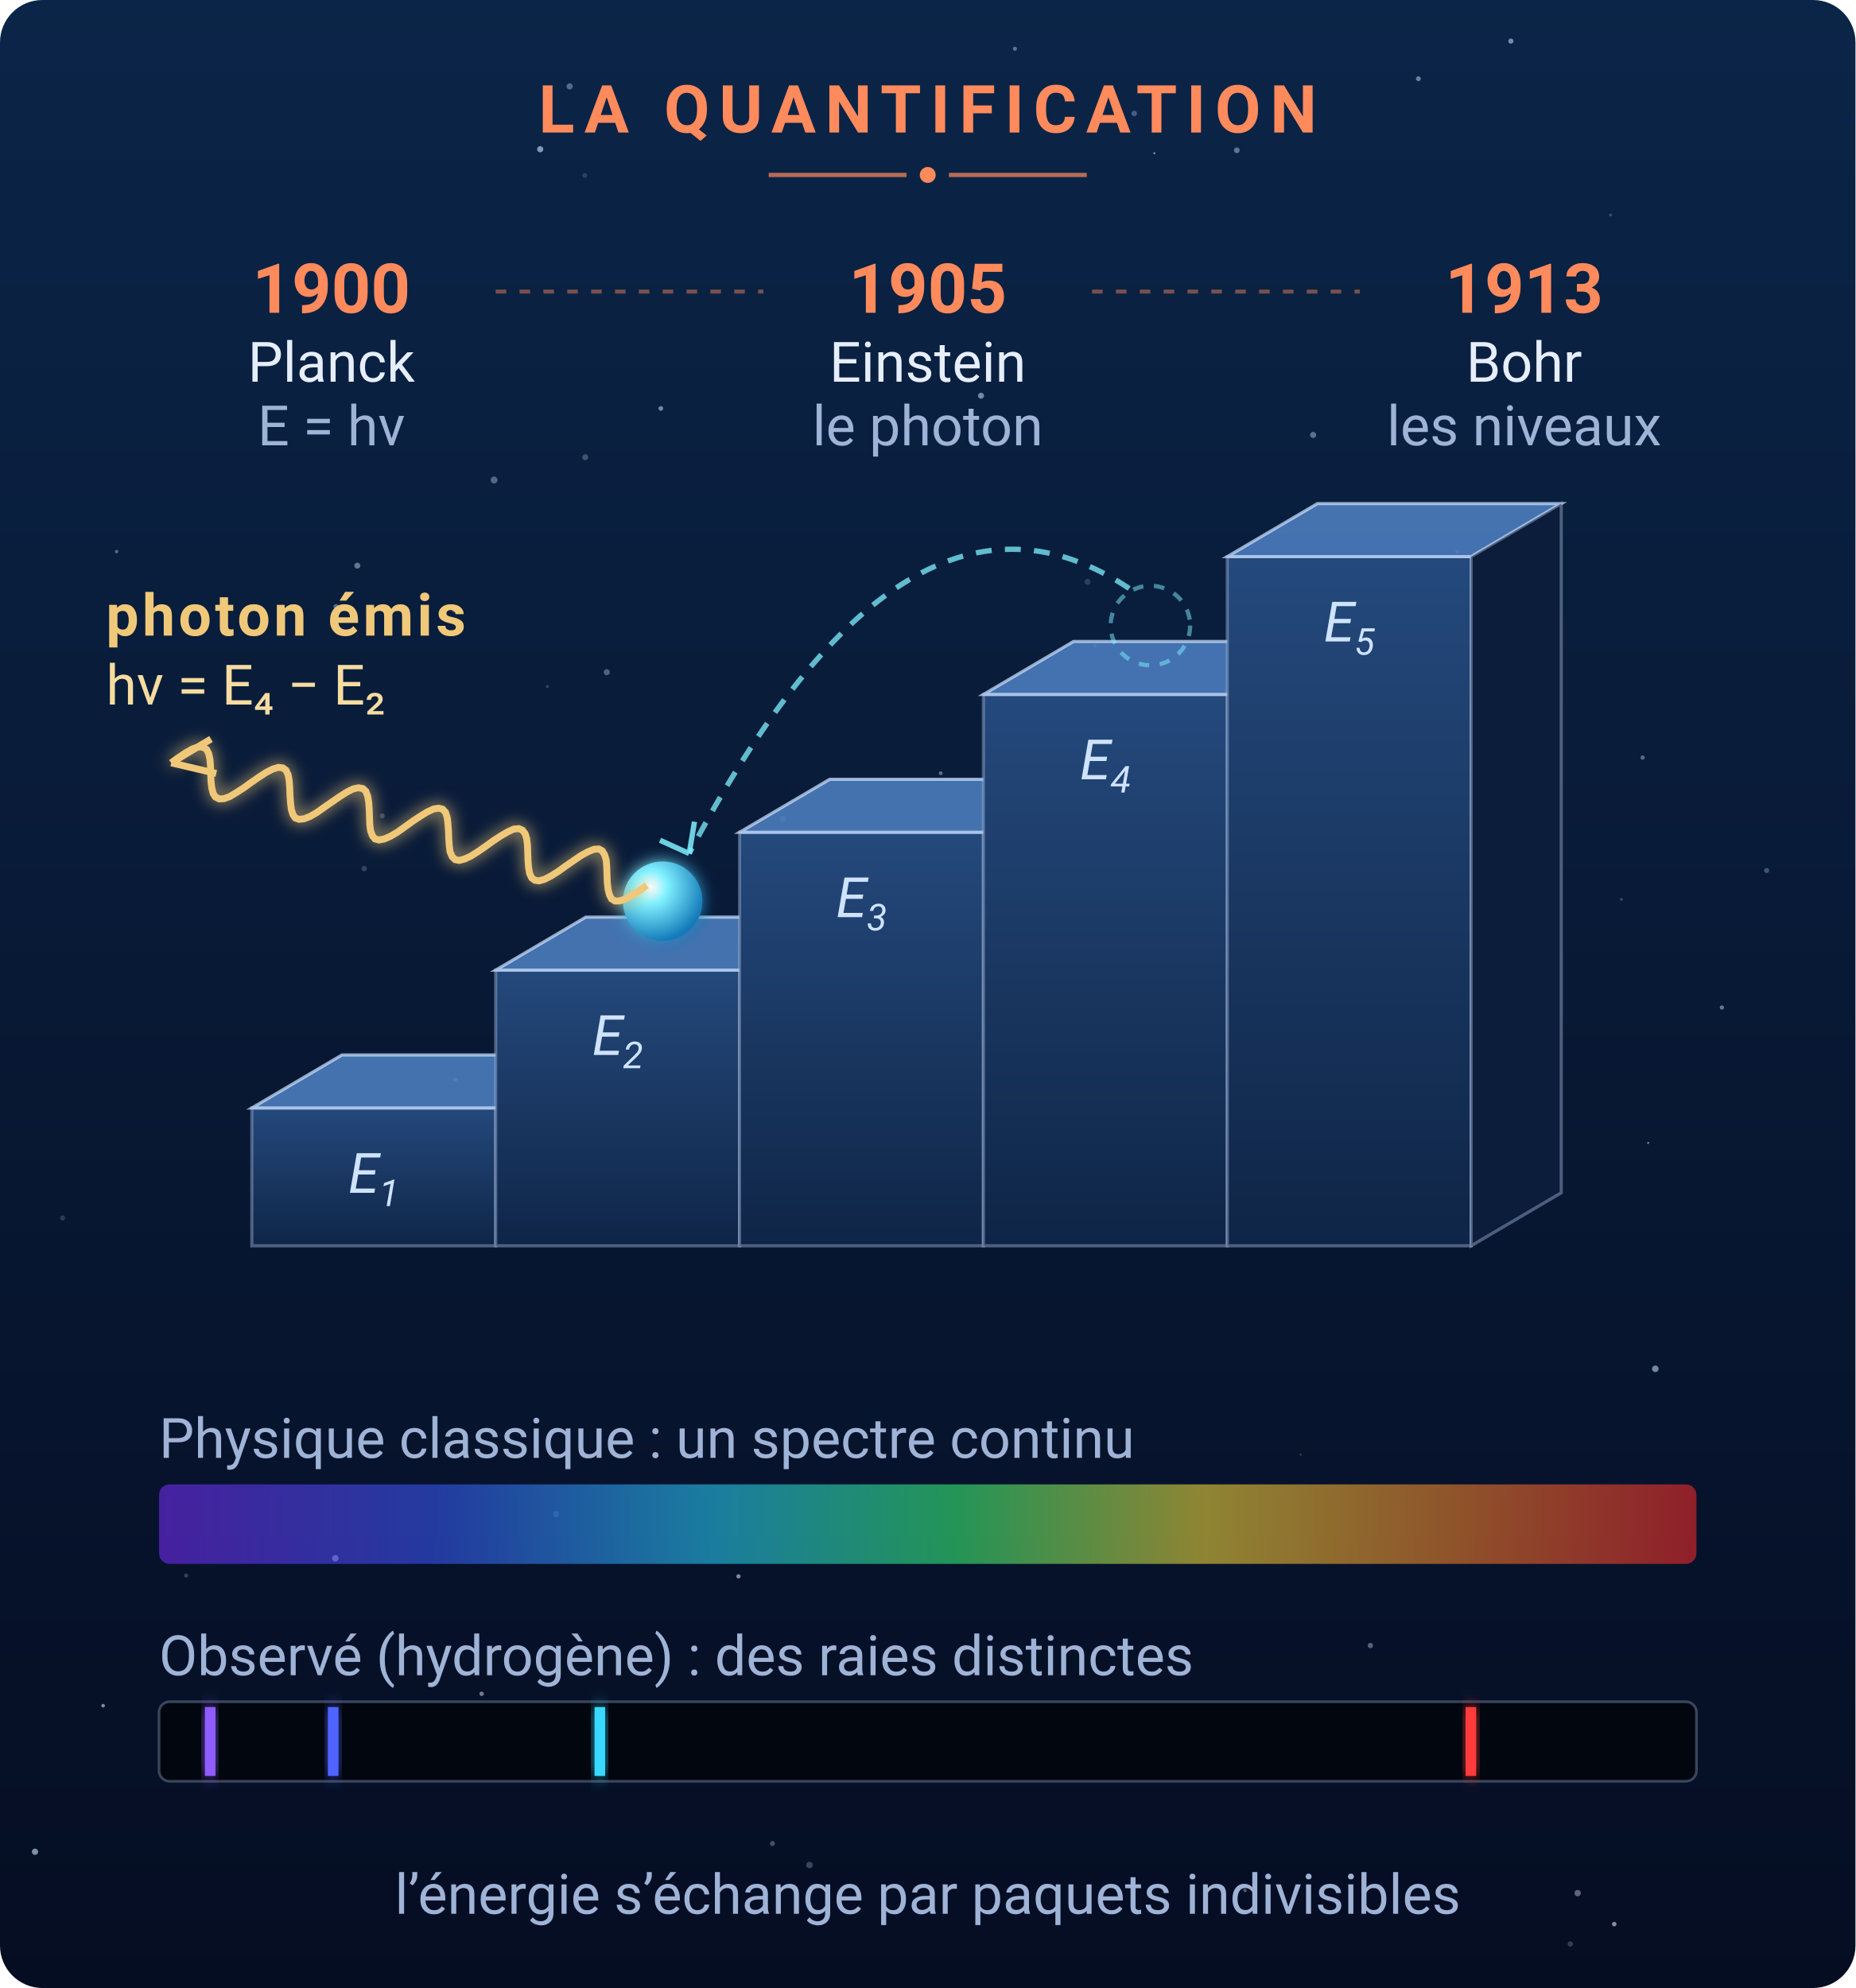
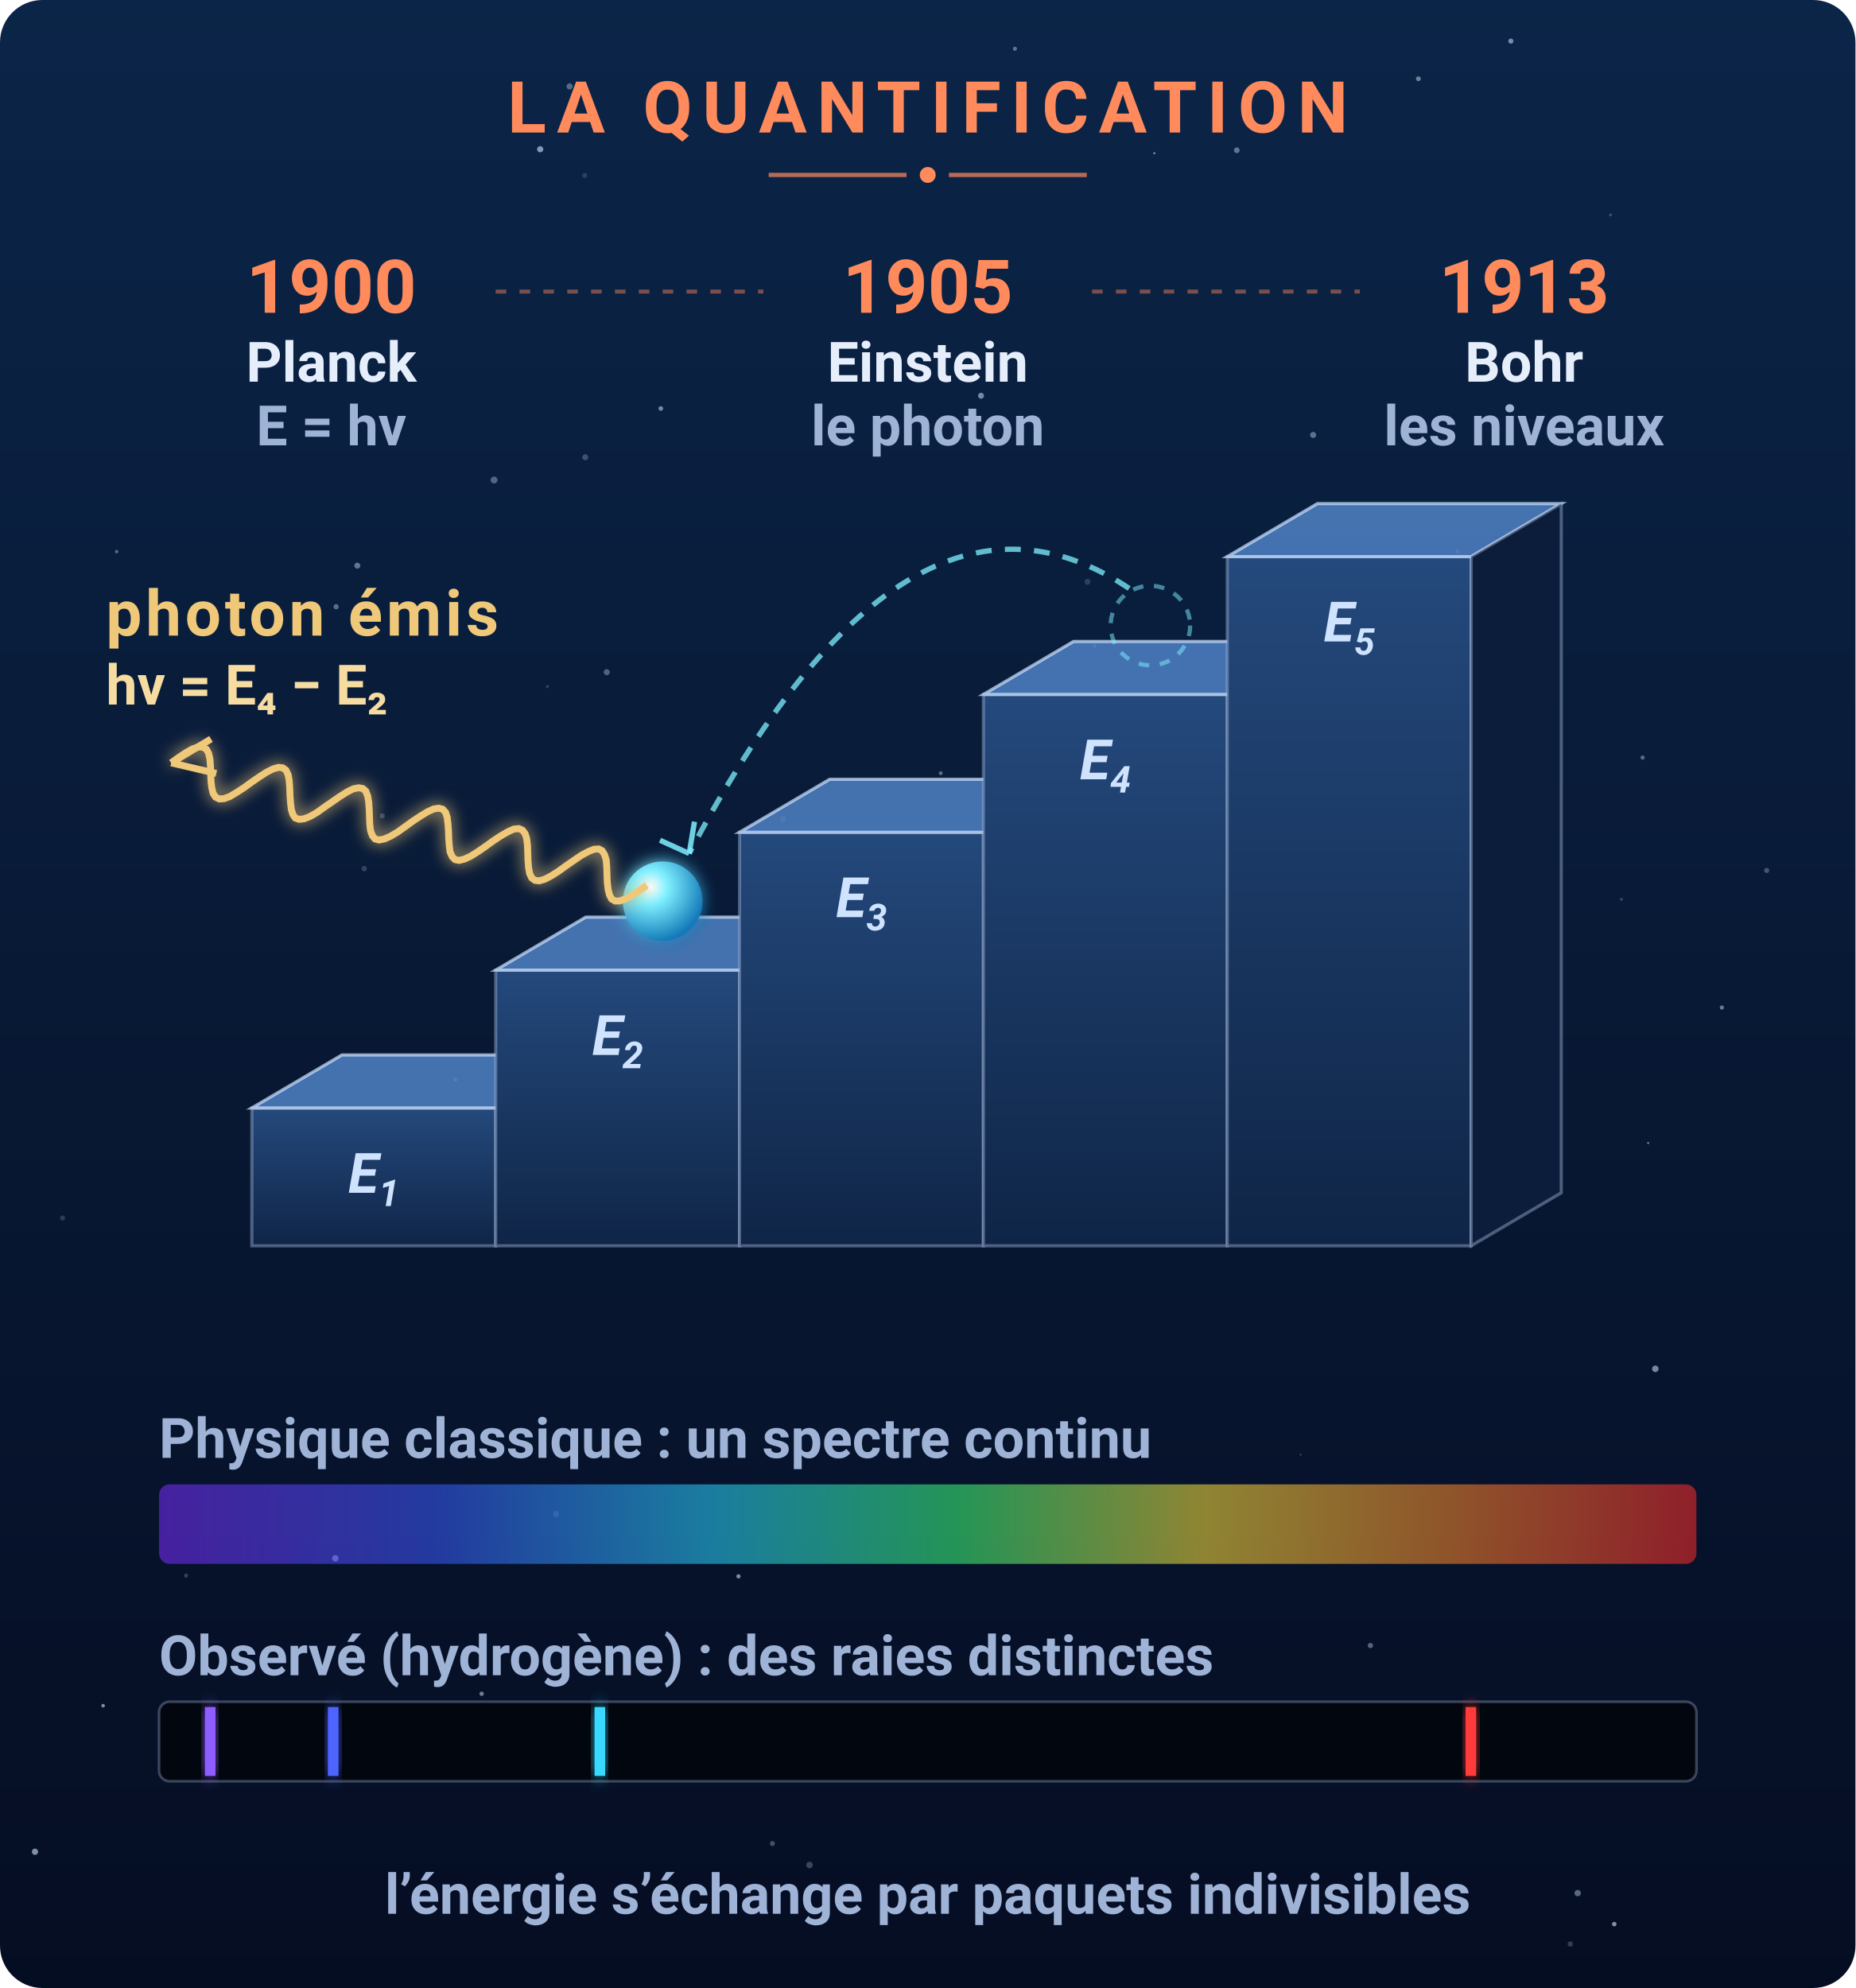
- <svg xmlns="http://www.w3.org/2000/svg" viewBox="0 0 700 750" role="img" aria-labelledby="t3 d3" data-version="1.0">
+ <svg xmlns="http://www.w3.org/2000/svg" viewBox="0 0 700 750" role="img" aria-labelledby="t3 d3" data-version="1.1">
  <style>
+   text, tspan { font-weight: 700 !important; }
  text { font-family: "Jost", "Segoe UI", Roboto, system-ui, sans-serif; }
  .titre  { font-size: 25px; font-weight: 600; letter-spacing: .14em; text-anchor: middle; }
  .label  { font-size: 22px; font-weight: 600; letter-spacing: .06em; }
  .sous   { font-size: 21px; fill: #9fb3d6; }
  .texte  { font-size: 22px; fill: #e6eefc; }
  .math   { font-family: Georgia, "Times New Roman", serif; fill: #e6eefc; }
</style>
  <defs>
    <linearGradient id="vg-fond" x1="0" y1="0" x2="0" y2="1">
      <stop offset="0" stop-color="#0b2548" />
      <stop offset="1" stop-color="#050d22" />
    </linearGradient>
    <filter id="vg-lueur" x="-30%" y="-30%" width="160%" height="160%">
      <feGaussianBlur in="SourceGraphic" stdDeviation="3" result="f" />
      <feMerge>
        <feMergeNode in="f" />
        <feMergeNode in="SourceGraphic" />
      </feMerge>
    </filter>
    <filter id="vg-flou" x="-50%" y="-50%" width="200%" height="200%">
      <feGaussianBlur stdDeviation="10" />
    </filter>
  </defs>
  <rect width="700" height="750" rx="16" fill="url(#vg-fond)" />
  <g fill="#cfe9ff">
    <circle cx="171.8" cy="407.3" r="0.73" opacity="0.42" />
    <circle cx="435.5" cy="57.8" r="0.41" opacity="0.53" />
    <circle cx="186.4" cy="181.1" r="1.30" opacity="0.36" />
    <circle cx="578.8" cy="357.7" r="0.98" opacity="0.22" />
    <circle cx="441.7" cy="643.7" r="0.87" opacity="0.48" />
    <circle cx="466.6" cy="56.7" r="1.08" opacity="0.42" />
    <circle cx="214.9" cy="32.6" r="1.18" opacity="0.36" />
    <circle cx="498.8" cy="651.5" r="1.04" opacity="0.56" />
    <circle cx="278.6" cy="594.7" r="0.80" opacity="0.57" />
    <circle cx="607.6" cy="81.1" r="0.52" opacity="0.25" />
    <circle cx="666.5" cy="328.4" r="0.96" opacity="0.29" />
    <circle cx="354.9" cy="291.7" r="0.72" opacity="0.41" />
    <circle cx="407.3" cy="670.1" r="1.01" opacity="0.57" />
    <circle cx="592.4" cy="733.4" r="1.00" opacity="0.22" />
    <circle cx="595.2" cy="714.2" r="1.21" opacity="0.41" />
    <circle cx="495.4" cy="164.1" r="1.15" opacity="0.41" />
    <circle cx="203.8" cy="56.3" r="1.17" opacity="0.60" />
    <circle cx="70.2" cy="594.4" r="0.77" opacity="0.22" />
    <circle cx="209.8" cy="571.2" r="1.19" opacity="0.17" />
    <circle cx="427.9" cy="42.8" r="1.05" opacity="0.30" />
    <circle cx="609.0" cy="725.9" r="0.85" opacity="0.60" />
    <circle cx="220.6" cy="66.2" r="0.94" opacity="0.16" />
    <circle cx="144.2" cy="307.8" r="0.95" opacity="0.22" />
    <circle cx="38.9" cy="643.5" r="0.68" opacity="0.58" />
    <circle cx="619.7" cy="285.8" r="0.81" opacity="0.38" />
    <circle cx="447.8" cy="444.8" r="0.90" opacity="0.43" />
    <circle cx="649.6" cy="380.1" r="0.79" opacity="0.47" />
    <circle cx="171.6" cy="229.8" r="1.28" opacity="0.38" />
    <circle cx="382.9" cy="18.4" r="0.77" opacity="0.41" />
    <circle cx="23.6" cy="459.5" r="0.97" opacity="0.18" />
    <circle cx="436.6" cy="350.4" r="1.01" opacity="0.31" />
    <circle cx="490.7" cy="548.8" r="0.42" opacity="0.18" />
    <circle cx="469.7" cy="713.2" r="0.63" opacity="0.36" />
    <circle cx="413.0" cy="243.6" r="0.73" opacity="0.29" />
    <circle cx="261.0" cy="444.8" r="0.67" opacity="0.32" />
    <circle cx="535.1" cy="29.7" r="0.91" opacity="0.48" />
    <circle cx="220.8" cy="172.5" r="1.12" opacity="0.26" />
    <circle cx="137.4" cy="327.7" r="1.03" opacity="0.20" />
    <circle cx="228.9" cy="253.6" r="1.15" opacity="0.35" />
    <circle cx="591.8" cy="133.6" r="0.70" opacity="0.44" />
    <circle cx="611.7" cy="339.3" r="0.60" opacity="0.20" />
    <circle cx="370.1" cy="149.3" r="1.13" opacity="0.53" />
    <circle cx="134.8" cy="213.4" r="1.13" opacity="0.44" />
    <circle cx="558.3" cy="262.1" r="0.52" opacity="0.28" />
    <circle cx="549.8" cy="208.0" r="0.71" opacity="0.34" />
    <circle cx="295.4" cy="309.0" r="1.23" opacity="0.22" />
    <circle cx="13.2" cy="698.6" r="1.19" opacity="0.59" />
    <circle cx="305.4" cy="703.6" r="1.23" opacity="0.25" />
    <circle cx="517.0" cy="620.8" r="1.00" opacity="0.38" />
    <circle cx="206.5" cy="259.0" r="0.60" opacity="0.18" />
    <circle cx="410.3" cy="219.5" r="1.13" opacity="0.17" />
    <circle cx="624.5" cy="516.4" r="1.23" opacity="0.55" />
    <circle cx="621.8" cy="431.2" r="0.41" opacity="0.49" />
    <circle cx="126.8" cy="228.9" r="1.00" opacity="0.39" />
    <circle cx="291.4" cy="695.5" r="0.95" opacity="0.30" />
    <circle cx="181.7" cy="639.0" r="0.83" opacity="0.50" />
    <circle cx="249.3" cy="154.1" r="0.88" opacity="0.52" />
    <circle cx="126.5" cy="587.9" r="1.23" opacity="0.51" />
    <circle cx="570.0" cy="15.5" r="0.97" opacity="0.54" />
    <circle cx="44.0" cy="208.1" r="0.64" opacity="0.39" />
  </g>
-   <text class="titre" x="350.0" y="50" fill="#ff8a5c">LA QUANTIFICATION</text>
+   <text style="font-size:27px" class="titre" x="350.0" y="50" fill="#ff8a5c">LA QUANTIFICATION</text>
  <line x1="290.0" y1="66" x2="342.0" y2="66" stroke="#ff8a5c" stroke-width="1.6" opacity=".7" />
  <line x1="358.0" y1="66" x2="410.0" y2="66" stroke="#ff8a5c" stroke-width="1.6" opacity=".7" />
  <circle cx="350.0" cy="66" r="3" fill="#ff8a5c" />
-   <text x="125" y="118" text-anchor="middle" font-size="26" font-weight="600" fill="#ff8a5c">1900</text>
+   <text x="125" y="118" text-anchor="middle" font-size="28" font-weight="600" fill="#ff8a5c">1900</text>
  <text x="125" y="144" text-anchor="middle" class="sous" style="fill:#e6eefc">Planck</text>
  <text x="125" y="168" text-anchor="middle" class="sous">E = hν</text>
  <line x1="187" y1="110" x2="288" y2="110" stroke="#ff8a5c" stroke-opacity=".45" stroke-width="1.5" stroke-dasharray="4 5" />
-   <text x="350" y="118" text-anchor="middle" font-size="26" font-weight="600" fill="#ff8a5c">1905</text>
+   <text x="350" y="118" text-anchor="middle" font-size="28" font-weight="600" fill="#ff8a5c">1905</text>
  <text x="350" y="144" text-anchor="middle" class="sous" style="fill:#e6eefc">Einstein</text>
  <text x="350" y="168" text-anchor="middle" class="sous">le photon</text>
  <line x1="412" y1="110" x2="513" y2="110" stroke="#ff8a5c" stroke-opacity=".45" stroke-width="1.5" stroke-dasharray="4 5" />
-   <text x="575" y="118" text-anchor="middle" font-size="26" font-weight="600" fill="#ff8a5c">1913</text>
+   <text x="575" y="118" text-anchor="middle" font-size="28" font-weight="600" fill="#ff8a5c">1913</text>
  <text x="575" y="144" text-anchor="middle" class="sous" style="fill:#e6eefc">Bohr</text>
  <text x="575" y="168" text-anchor="middle" class="sous">les niveaux</text>
  <defs>
    <linearGradient id="v3-face" x1="0" y1="0" x2="0" y2="1">
      <stop offset="0" stop-color="#24497c" />
      <stop offset="1" stop-color="#0f2547" />
    </linearGradient>
    <radialGradient id="v3-bille" cx="35%" cy="32%" r="70%">
      <stop offset="0" stop-color="#ffffff" />
      <stop offset=".3" stop-color="#7ff0ff" />
      <stop offset="1" stop-color="#1279b8" />
    </radialGradient>
  </defs>
  <rect x="95" y="418" width="92" height="52" fill="url(#v3-face)" stroke="#9fb3d6" stroke-opacity=".45" stroke-width="1.2" />
  <polygon points="95,418 187,418 221,398 129,398" fill="#4f82c4" fill-opacity=".85" stroke="#cfe3ff" stroke-opacity=".7" stroke-width="1.2" />
  <text x="141.0" y="450" text-anchor="middle" font-size="21" fill="#cfe3ff" font-style="italic">E<tspan font-size="14" dy="5">1</tspan>
  </text>
  <rect x="187" y="366" width="92" height="104" fill="url(#v3-face)" stroke="#9fb3d6" stroke-opacity=".45" stroke-width="1.2" />
  <polygon points="187,366 279,366 313,346 221,346" fill="#4f82c4" fill-opacity=".85" stroke="#cfe3ff" stroke-opacity=".7" stroke-width="1.2" />
  <text x="233.0" y="398" text-anchor="middle" font-size="21" fill="#cfe3ff" font-style="italic">E<tspan font-size="14" dy="5">2</tspan>
  </text>
  <rect x="279" y="314" width="92" height="156" fill="url(#v3-face)" stroke="#9fb3d6" stroke-opacity=".45" stroke-width="1.2" />
  <polygon points="279,314 371,314 405,294 313,294" fill="#4f82c4" fill-opacity=".85" stroke="#cfe3ff" stroke-opacity=".7" stroke-width="1.2" />
  <text x="325.0" y="346" text-anchor="middle" font-size="21" fill="#cfe3ff" font-style="italic">E<tspan font-size="14" dy="5">3</tspan>
  </text>
  <rect x="371" y="262" width="92" height="208" fill="url(#v3-face)" stroke="#9fb3d6" stroke-opacity=".45" stroke-width="1.2" />
  <polygon points="371,262 463,262 497,242 405,242" fill="#4f82c4" fill-opacity=".85" stroke="#cfe3ff" stroke-opacity=".7" stroke-width="1.2" />
  <text x="417.0" y="294" text-anchor="middle" font-size="21" fill="#cfe3ff" font-style="italic">E<tspan font-size="14" dy="5">4</tspan>
  </text>
  <rect x="463" y="210" width="92" height="260" fill="url(#v3-face)" stroke="#9fb3d6" stroke-opacity=".45" stroke-width="1.2" />
  <polygon points="463,210 555,210 589,190 497,190" fill="#4f82c4" fill-opacity=".85" stroke="#cfe3ff" stroke-opacity=".7" stroke-width="1.2" />
  <text x="509.0" y="242" text-anchor="middle" font-size="21" fill="#cfe3ff" font-style="italic">E<tspan font-size="14" dy="5">5</tspan>
  </text>
  <polygon points="555,210 589,190 589,450 555,470" fill="#0b1d3a" stroke="#9fb3d6" stroke-opacity=".45" stroke-width="1.2" />
  <circle cx="434.0" cy="236.0" r="15" fill="none" stroke="#7ff0ff" stroke-opacity=".5" stroke-dasharray="4 4" stroke-width="1.6" />
  <path d="M 426.0 222.0 Q 342.0 166.0 260.0 322.0" fill="none" stroke="#7ff0ff" stroke-opacity=".75" stroke-width="2" stroke-dasharray="6 5" />
  <path d="M 260.0 322.0 l 2 -12 m -2 12 l -11 -5" stroke="#7ff0ff" stroke-width="2" fill="none" opacity=".85" />
  <circle cx="250.0" cy="340.0" r="15" fill="url(#v3-bille)" filter="url(#vg-lueur)" />
  <polyline points="244.0,334.0 241.1,336.1 238.3,337.9 235.8,339.2 233.7,339.9 232.0,339.9 230.7,339.1 229.9,337.5 229.4,335.4 229.1,332.7 229.0,329.9 228.9,327.1 228.7,324.5 228.1,322.5 227.2,321.0 225.9,320.3 224.1,320.4 221.9,321.3 219.3,322.7 216.5,324.6 213.6,326.6 210.7,328.7 208.0,330.4 205.5,331.7 203.4,332.3 201.8,332.1 200.6,331.2 199.8,329.5 199.4,327.2 199.2,324.6 199.1,321.7 199.0,318.9 198.7,316.4 198.1,314.5 197.1,313.2 195.7,312.6 193.8,312.8 191.6,313.8 189.0,315.3 186.1,317.2 183.2,319.3 180.3,321.3 177.6,323.0 175.2,324.1 173.2,324.6 171.7,324.3 170.6,323.2 169.8,321.4 169.5,319.1 169.3,316.4 169.2,313.5 169.0,310.8 168.7,308.4 168.1,306.5 167.0,305.3 165.5,304.9 163.6,305.2 161.2,306.3 158.6,307.9 155.7,309.8 152.8,311.9 150.0,313.9 147.3,315.5 145.0,316.5 143.0,316.9 141.5,316.5 140.5,315.3 139.8,313.4 139.5,311.0 139.4,308.2 139.3,305.4 139.1,302.6 138.7,300.3 138.0,298.5 136.9,297.5 135.3,297.2 133.3,297.6 130.9,298.8 128.2,300.5 125.3,302.5 122.4,304.5 119.6,306.5 117.0,308.0 114.7,308.9 112.8,309.1 111.4,308.6 110.5,307.3 109.9,305.3 109.6,302.8 109.4,300.0 109.3,297.2 109.1,294.5 108.7,292.3 107.9,290.6 106.7,289.7 105.1,289.5 103.0,290.1 100.6,291.3 97.8,293.1 94.9,295.1 92.0,297.2 89.2,299.0 86.7,300.5 84.5,301.3 82.7,301.4 81.3,300.7 80.4,299.3 79.9,297.2 79.6,294.7 79.5,291.8 79.4,289.0 79.2,286.4 78.7,284.2 77.9,282.7 76.6,281.9 74.9,281.8 72.7,282.5 70.2,283.9 67.5,285.7 64.6,287.8" fill="none" stroke="#f0c879" stroke-width="2.6" filter="url(#vg-lueur)" />
  <path d="M 64.6 287.8 l 15 -9 m -15 9 l 17 4" stroke="#f0c879" stroke-width="2.6" fill="none" />
-   <text x="40" y="239.8" class="label" fill="#f0c879">photon émis</text>
+   <text style="font-size:24px" x="40" y="239.8" class="label" fill="#f0c879">photon émis</text>
  <text x="40" y="265.8" class="sous" style="fill:#f6dca0">hν = E₄ − E₂</text>
  <text x="60" y="550" class="sous">Physique classique : un spectre continu</text>
  <defs>
    <linearGradient id="v3-arc" x1="0" x2="1">
      <stop offset="0" stop-color="#7a2cff" />
      <stop offset=".18" stop-color="#3a5bff" />
      <stop offset=".36" stop-color="#2ad4ff" />
      <stop offset=".52" stop-color="#3dff7a" />
      <stop offset=".68" stop-color="#ffe23a" />
      <stop offset=".84" stop-color="#ff8a2a" />
      <stop offset="1" stop-color="#ff2a2a" />
    </linearGradient>
  </defs>
  <rect x="60" y="560" width="580" height="30" rx="4" fill="url(#v3-arc)" opacity=".55" />
  <text x="60" y="632" class="sous">Observé (hydrogène) : des raies distinctes</text>
  <rect x="60" y="642" width="580" height="30" rx="4" fill="#02060f" stroke="#9fb3d6" stroke-opacity=".35" />
  <rect x="77.3" y="644" width="4" height="26" fill="#8f5bff" filter="url(#vg-lueur)" />
  <rect x="123.7" y="644" width="4" height="26" fill="#4f63ff" filter="url(#vg-lueur)" />
  <rect x="224.3" y="644" width="4" height="26" fill="#38d8ff" filter="url(#vg-lueur)" />
  <rect x="552.9" y="644" width="4" height="26" fill="#ff3b3b" filter="url(#vg-lueur)" />
  <text x="350" y="722" text-anchor="middle" class="texte" style="font-size:21px;fill:#9fb3d6">l’énergie s’échange par paquets indivisibles</text>
</svg>
